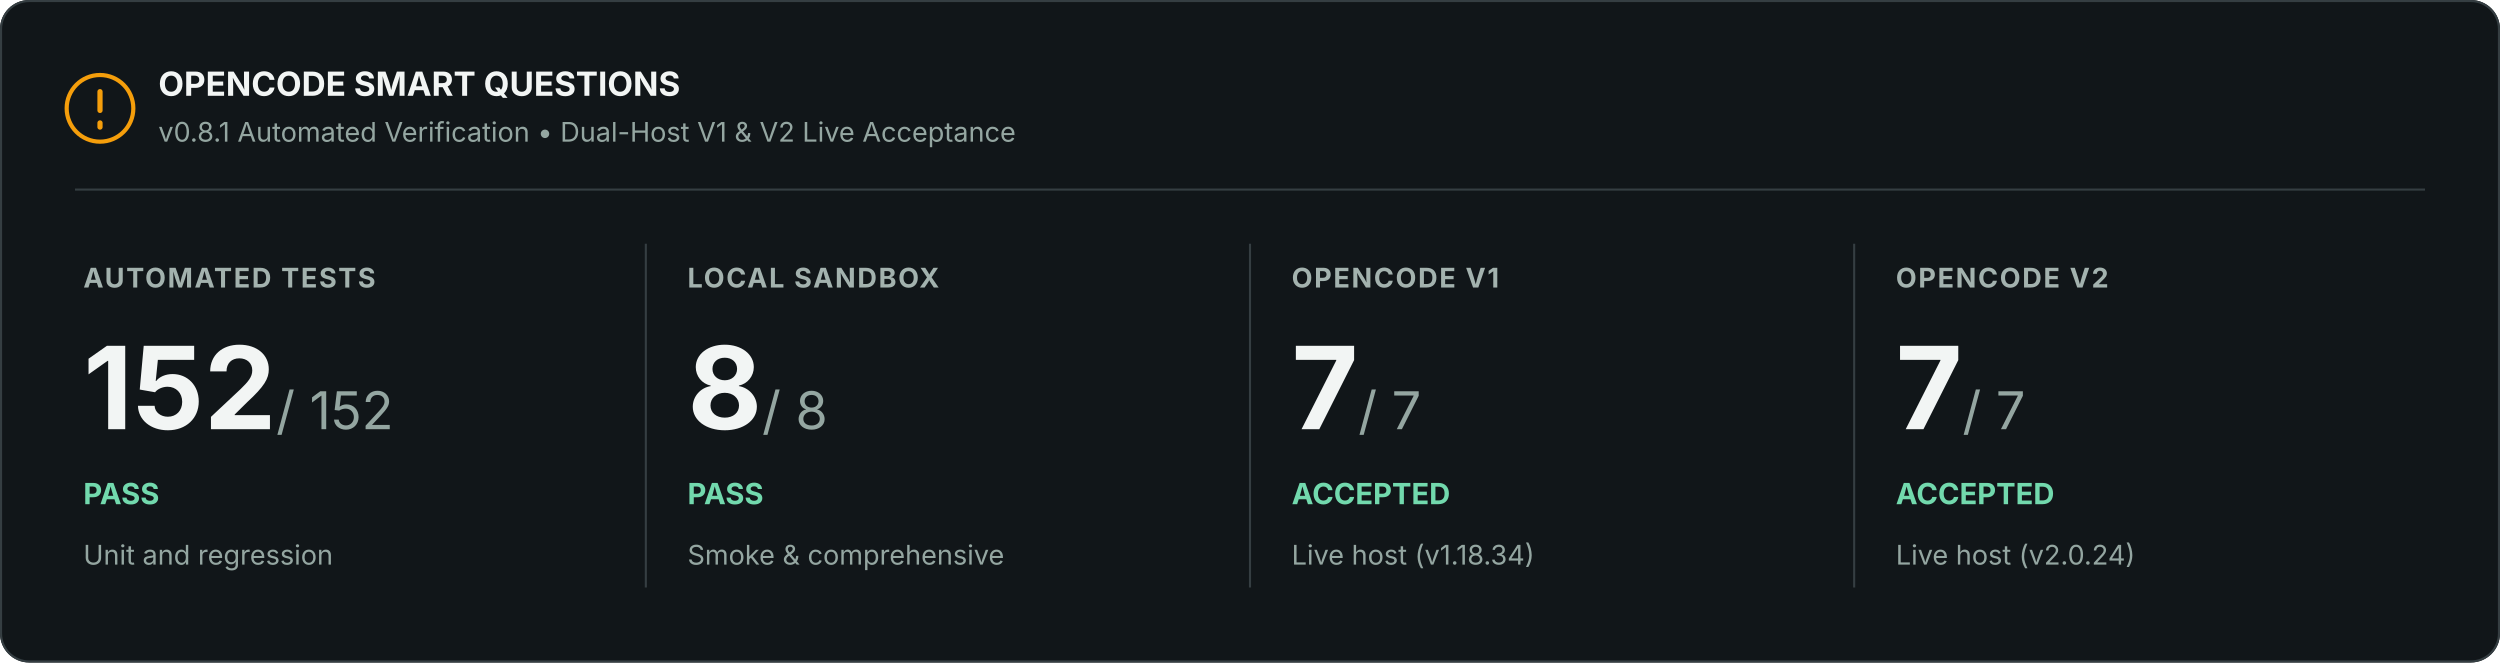
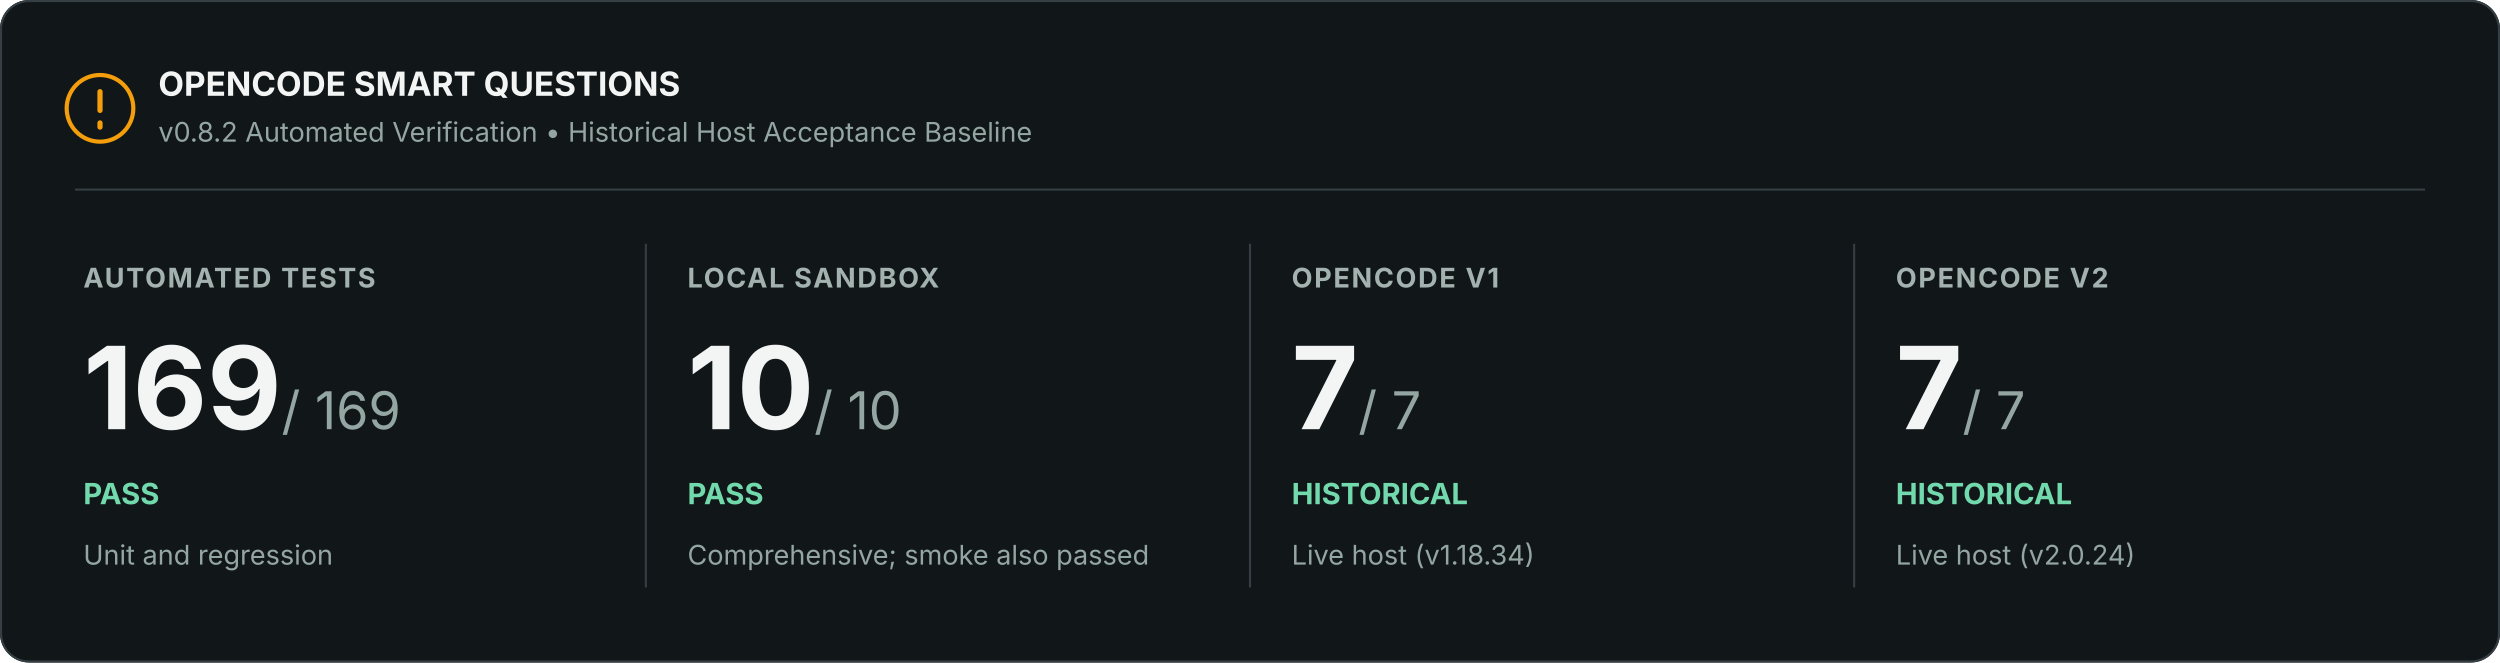
<svg xmlns="http://www.w3.org/2000/svg" width="1200" height="318" viewBox="0 0 1200 318" role="img" aria-labelledby="title description">
  <rect width="1200" height="318" rx="14" fill="#111619" />
  <rect x=".5" y=".5" width="1199" height="317" rx="13.5" stroke="#353e42" fill="none" />
  <circle cx="48" cy="52" r="16" fill="none" stroke="#f59e0b" stroke-width="2" />
  <path d="M48 44v9m0 6v2" stroke="#f59e0b" stroke-width="2.5" stroke-linecap="round" />
  <text x="76" y="46" font-family="Inter, Segoe UI, Arial, sans-serif" font-size="16" font-weight="700" fill="#f2f5f4">OPENCODE SMART QUESTIONS</text>
-   <text x="76" y="68" font-family="Inter, Segoe UI, Arial, sans-serif" font-size="13" fill="#94a6a1">v0.8.1 Automated Verification • Dual-Host V1 &amp; V2 Live Acceptance</text>
+   <text x="76" y="68" font-family="Inter, Segoe UI, Arial, sans-serif" font-size="13" fill="#94a6a1">v0.8.2 Automated Verification • Historical Host Acceptance Baseline</text>
  <path d="M36 91H1164" stroke="#353e42" />
  <text x="40" y="138" font-family="Inter, Segoe UI, Arial, sans-serif" font-size="13" font-weight="700" letter-spacing=".8" fill="#a3b2ae">AUTOMATED TESTS</text>
-   <text x="40" y="206" font-family="Inter, Segoe UI, Arial, sans-serif" font-size="55" font-weight="700" fill="#f2f5f4">152<tspan font-size="25" font-weight="400" fill="#94a6a1"> / 152</tspan>
+   <text x="40" y="206" font-family="Inter, Segoe UI, Arial, sans-serif" font-size="55" font-weight="700" fill="#f2f5f4">169<tspan font-size="25" font-weight="400" fill="#94a6a1"> / 169</tspan>
  </text>
  <text x="40" y="242" font-family="Inter, Segoe UI, Arial, sans-serif" font-size="14" font-weight="700" fill="#72d9ad">PASS</text>
  <text x="40" y="271" font-family="Inter, Segoe UI, Arial, sans-serif" font-size="13" fill="#94a6a1">Unit and regression</text>
  <path d="M310 117v165" stroke="#353e42" />
  <text x="330" y="138" font-family="Inter, Segoe UI, Arial, sans-serif" font-size="13" font-weight="700" letter-spacing=".8" fill="#a3b2ae">LOCAL SANDBOX</text>
-   <text x="330" y="206" font-family="Inter, Segoe UI, Arial, sans-serif" font-size="55" font-weight="700" fill="#f2f5f4">8<tspan font-size="25" font-weight="400" fill="#94a6a1"> / 8</tspan>
+   <text x="330" y="206" font-family="Inter, Segoe UI, Arial, sans-serif" font-size="55" font-weight="700" fill="#f2f5f4">10<tspan font-size="25" font-weight="400" fill="#94a6a1"> / 10</tspan>
  </text>
  <text x="330" y="242" font-family="Inter, Segoe UI, Arial, sans-serif" font-size="14" font-weight="700" fill="#72d9ad">PASS</text>
-   <text x="330" y="271" font-family="Inter, Segoe UI, Arial, sans-serif" font-size="13" fill="#94a6a1">Smoke &amp; comprehensive</text>
+   <text x="330" y="271" font-family="Inter, Segoe UI, Arial, sans-serif" font-size="13" fill="#94a6a1">Comprehensive; smoke also passed</text>
  <path d="M600 117v165" stroke="#353e42" />
  <text x="620" y="138" font-family="Inter, Segoe UI, Arial, sans-serif" font-size="13" font-weight="700" letter-spacing=".8" fill="#a3b2ae">OPENCODE V1</text>
  <text x="620" y="206" font-family="Inter, Segoe UI, Arial, sans-serif" font-size="55" font-weight="700" fill="#f2f5f4">7<tspan font-size="25" font-weight="400" fill="#94a6a1"> / 7</tspan>
  </text>
-   <text x="620" y="242" font-family="Inter, Segoe UI, Arial, sans-serif" font-size="14" font-weight="700" fill="#72d9ad">ACCEPTED</text>
+   <text x="620" y="242" font-family="Inter, Segoe UI, Arial, sans-serif" font-size="14" font-weight="700" fill="#72d9ad">HISTORICAL</text>
  <text x="620" y="271" font-family="Inter, Segoe UI, Arial, sans-serif" font-size="13" fill="#94a6a1">Live host (v1.18.34)</text>
  <path d="M890 117v165" stroke="#353e42" />
  <text x="910" y="138" font-family="Inter, Segoe UI, Arial, sans-serif" font-size="13" font-weight="700" letter-spacing=".8" fill="#a3b2ae">OPENCODE V2</text>
  <text x="910" y="206" font-family="Inter, Segoe UI, Arial, sans-serif" font-size="55" font-weight="700" fill="#f2f5f4">7<tspan font-size="25" font-weight="400" fill="#94a6a1"> / 7</tspan>
  </text>
-   <text x="910" y="242" font-family="Inter, Segoe UI, Arial, sans-serif" font-size="14" font-weight="700" fill="#72d9ad">ACCEPTED</text>
+   <text x="910" y="242" font-family="Inter, Segoe UI, Arial, sans-serif" font-size="14" font-weight="700" fill="#72d9ad">HISTORICAL</text>
  <text x="910" y="271" font-family="Inter, Segoe UI, Arial, sans-serif" font-size="13" fill="#94a6a1">Live host (v2.0.24)</text>
</svg>
